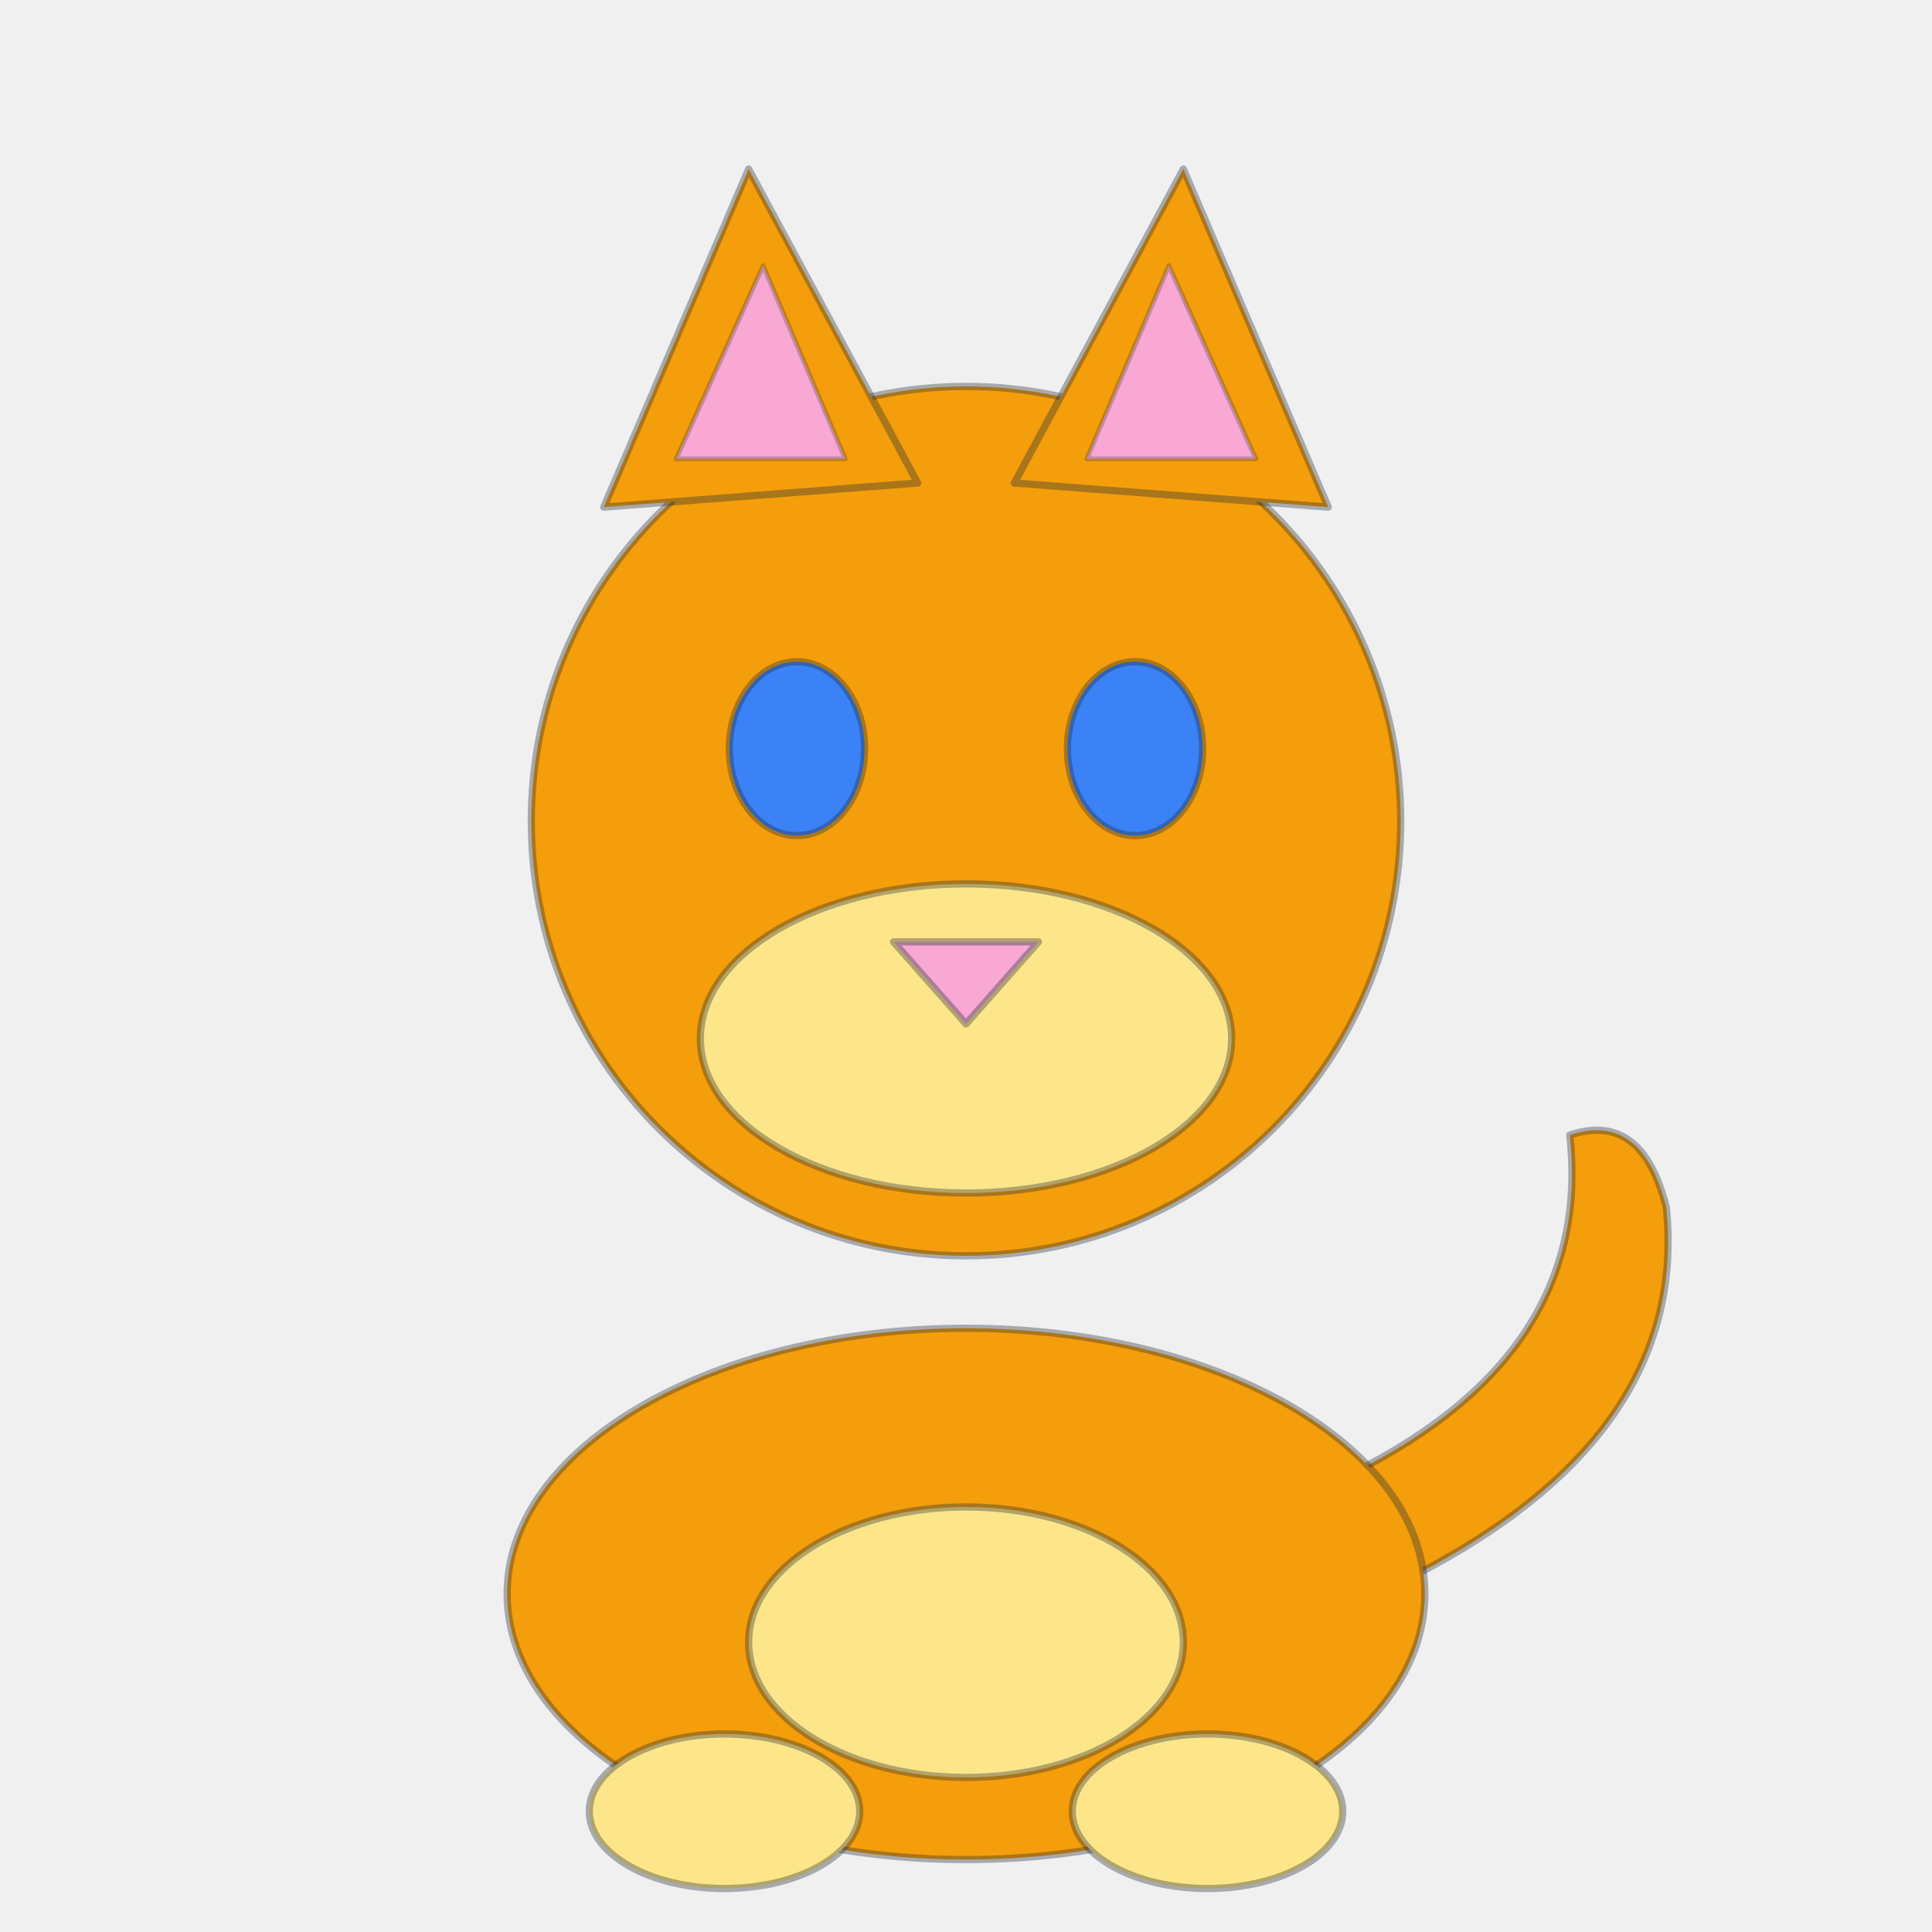
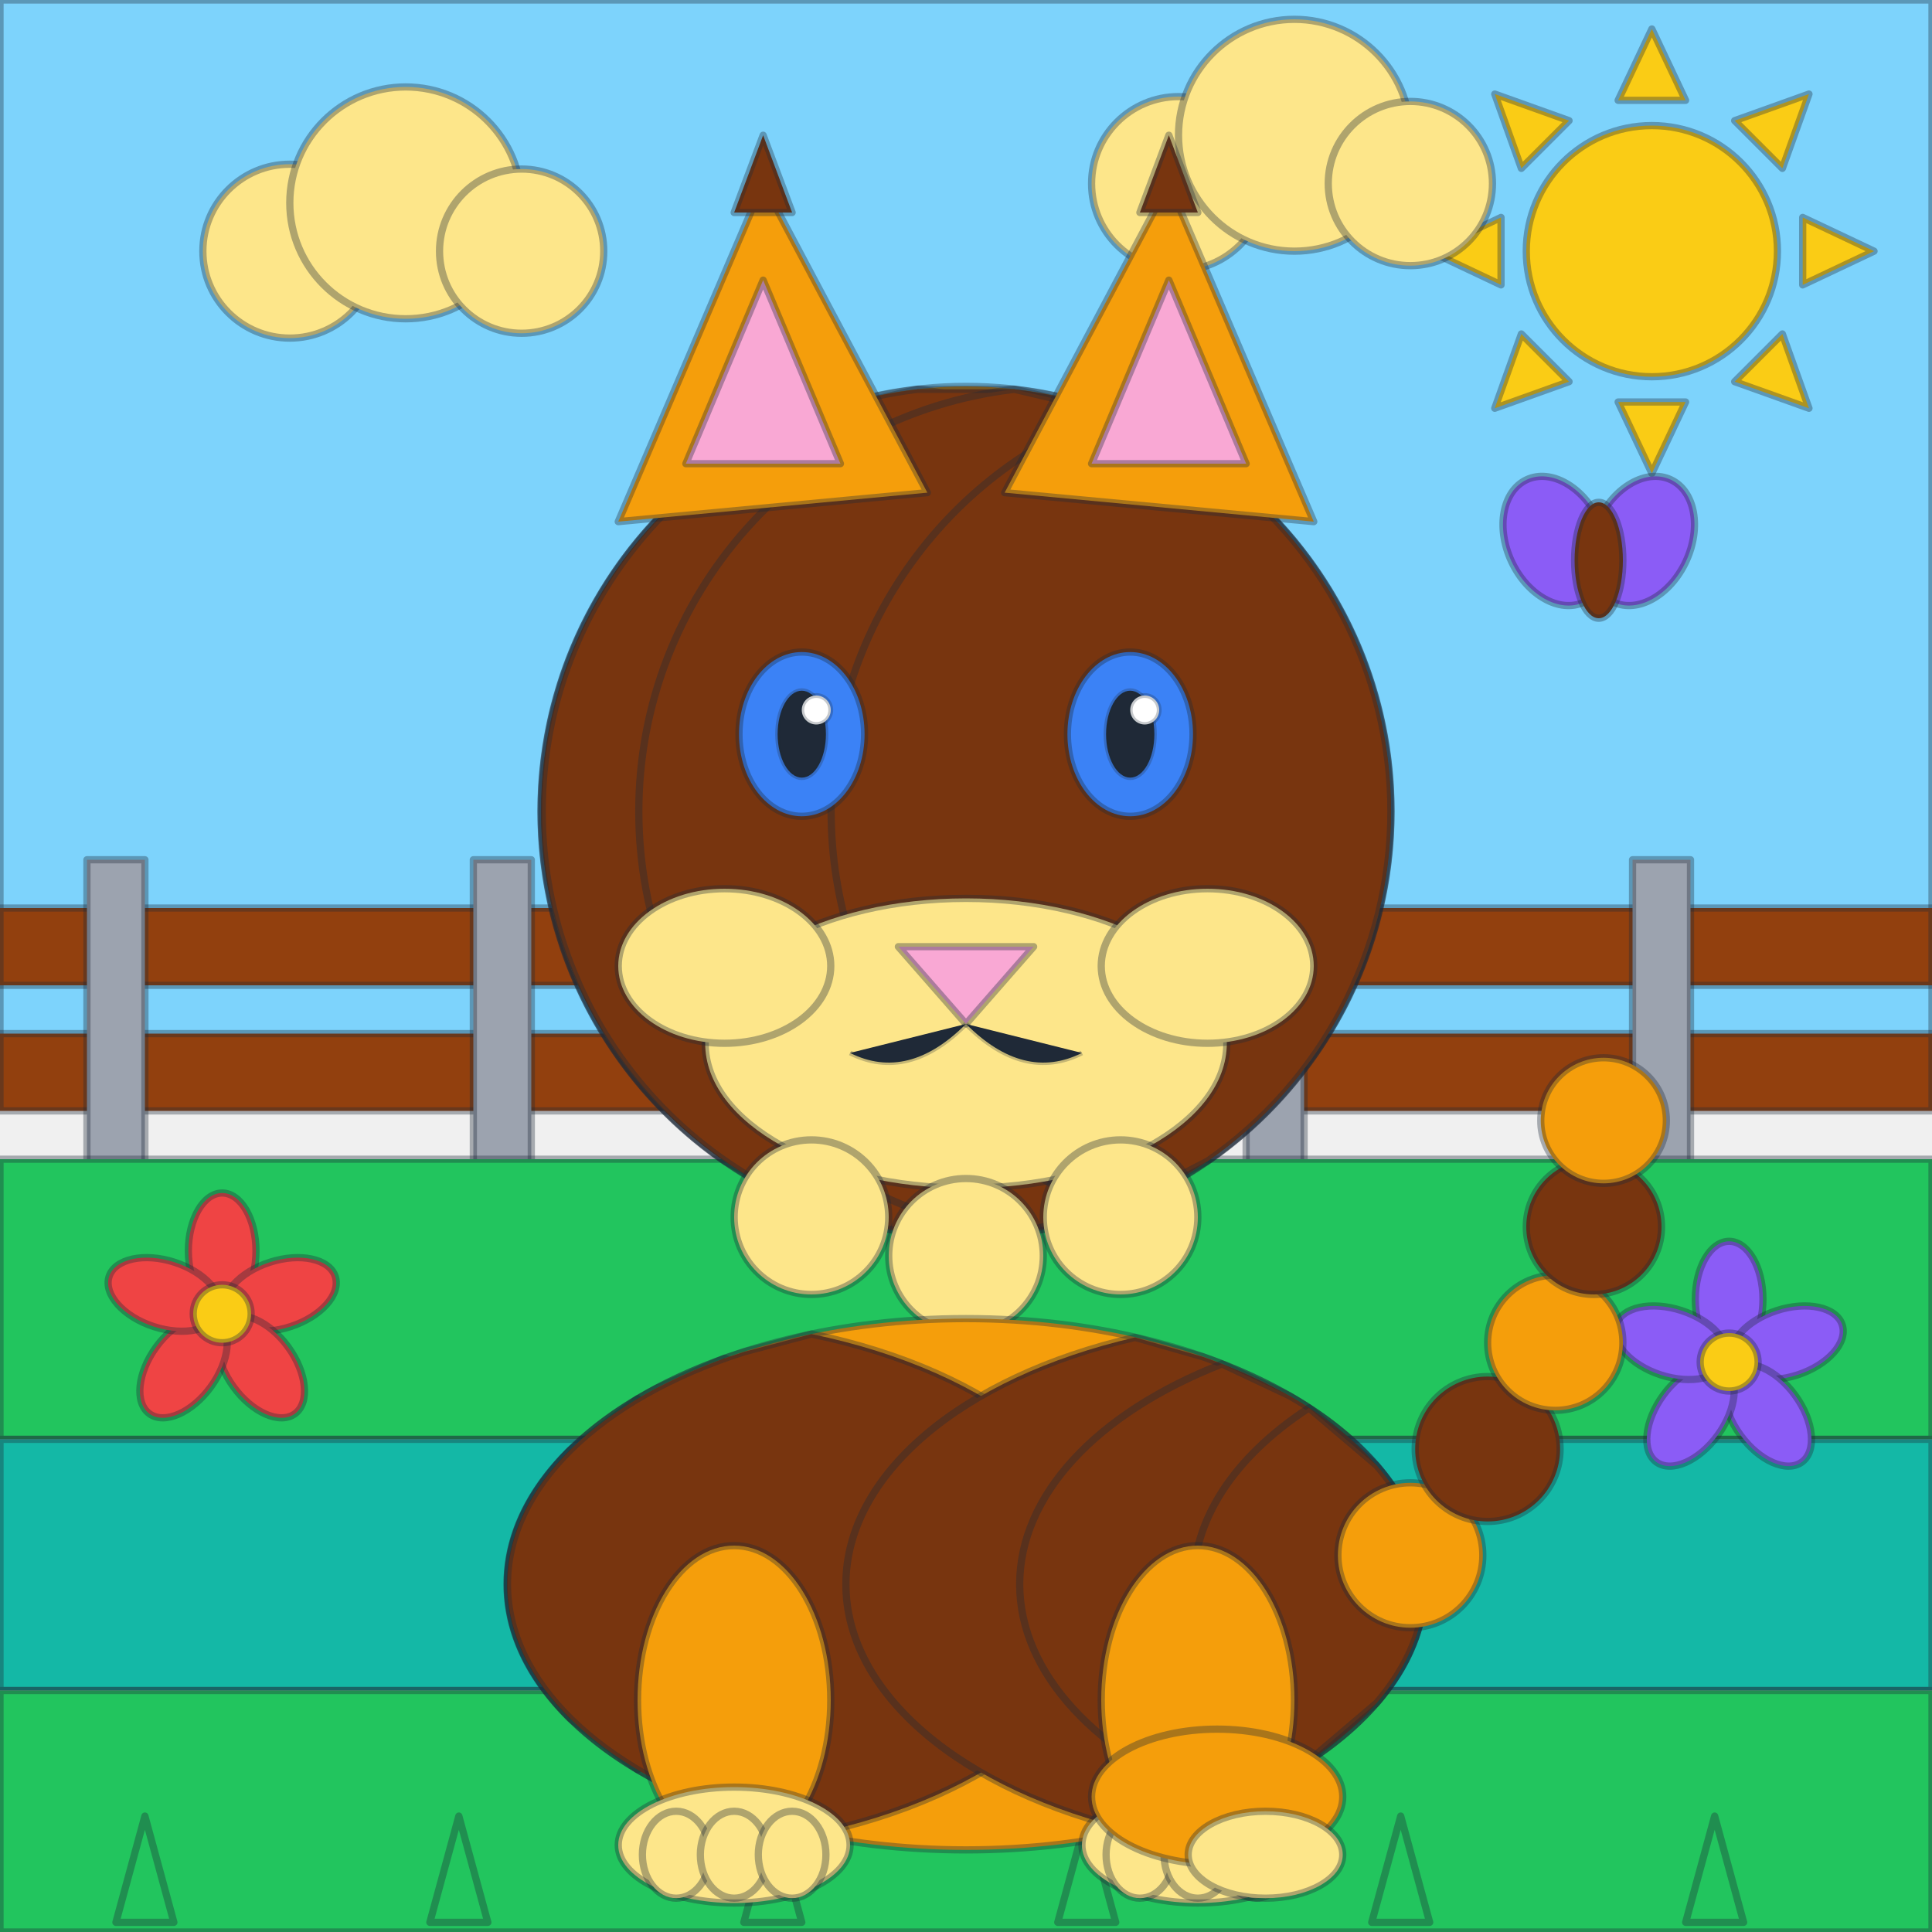
<svg xmlns="http://www.w3.org/2000/svg" viewBox="0 0 400 400" role="img" aria-label="Cat">
-   <path d="M 285 330 Q 350 300 345 250 Q 340 230 325 235 Q 330 280 280 305 Z" fill="#F59E0B" stroke="rgba(31,41,55,0.35)" stroke-width="1.5" stroke-linejoin="round" />
-   <ellipse cx="200" cy="330" rx="95" ry="55" fill="#F59E0B" stroke="rgba(31,41,55,0.35)" stroke-width="1.5" stroke-linejoin="round" />
-   <ellipse cx="200" cy="340" rx="45" ry="28" fill="#FDE68A" stroke="rgba(31,41,55,0.35)" stroke-width="1.5" stroke-linejoin="round" />
-   <ellipse cx="150" cy="375" rx="28" ry="16" fill="#FDE68A" stroke="rgba(31,41,55,0.35)" stroke-width="1.5" stroke-linejoin="round" />
-   <ellipse cx="250" cy="375" rx="28" ry="16" fill="#FDE68A" stroke="rgba(31,41,55,0.35)" stroke-width="1.5" stroke-linejoin="round" />
-   <circle cx="200" cy="170" r="90" fill="#F59E0B" stroke="rgba(31,41,55,0.35)" stroke-width="1.5" stroke-linejoin="round" />
-   <polygon points="125,105 155,35 190,100" fill="#F59E0B" stroke="rgba(31,41,55,0.35)" stroke-width="1.5" stroke-linejoin="round" />
-   <polygon points="275,105 245,35 210,100" fill="#F59E0B" stroke="rgba(31,41,55,0.35)" stroke-width="1.5" stroke-linejoin="round" />
-   <polygon points="140,95 158,55 175,95" fill="#F9A8D4" stroke="rgba(31,41,55,0.25)" stroke-width="1" stroke-linejoin="round" />
-   <polygon points="260,95 242,55 225,95" fill="#F9A8D4" stroke="rgba(31,41,55,0.25)" stroke-width="1" stroke-linejoin="round" />
-   <ellipse cx="200" cy="215" rx="55" ry="32" fill="#FDE68A" stroke="rgba(31,41,55,0.35)" stroke-width="1.5" stroke-linejoin="round" />
-   <polygon points="185,195 215,195 200,212" fill="#F9A8D4" stroke="rgba(31,41,55,0.35)" stroke-width="1.5" stroke-linejoin="round" />
-   <ellipse cx="165" cy="155" rx="14" ry="18" fill="#3B82F6" stroke="rgba(31,41,55,0.35)" stroke-width="1.5" stroke-linejoin="round" />
-   <ellipse cx="235" cy="155" rx="14" ry="18" fill="#3B82F6" stroke="rgba(31,41,55,0.35)" stroke-width="1.5" stroke-linejoin="round" />
+   <rect x="0" y="0" width="400" height="215" fill="#7DD3FC" stroke="rgba(31,41,55,0.35)" stroke-width="1.5" stroke-linejoin="round" />
+   <circle cx="342" cy="52" r="26" fill="#FACC15" stroke="rgba(31,41,55,0.35)" stroke-width="1.5" stroke-linejoin="round" />
+   <polygon points="388.0,52.0 373.229,45.017 373.229,58.983" fill="#FACC15" stroke="rgba(31,41,55,0.35)" stroke-width="1.5" stroke-linejoin="round" />
+   <polygon points="374.527,84.527 369.02,69.144 359.144,79.02" fill="#FACC15" stroke="rgba(31,41,55,0.35)" stroke-width="1.5" stroke-linejoin="round" />
+   <polygon points="342.0,98.0 348.983,83.229 335.017,83.229" fill="#FACC15" stroke="rgba(31,41,55,0.35)" stroke-width="1.5" stroke-linejoin="round" />
+   <polygon points="309.473,84.527 324.856,79.02 314.98,69.144" fill="#FACC15" stroke="rgba(31,41,55,0.35)" stroke-width="1.5" stroke-linejoin="round" />
+   <polygon points="296.0,52 310.771,58.983 310.771,45.017" fill="#FACC15" stroke="rgba(31,41,55,0.35)" stroke-width="1.5" stroke-linejoin="round" />
+   <polygon points="309.473,19.473 314.98,34.856 324.856,24.98" fill="#FACC15" stroke="rgba(31,41,55,0.35)" stroke-width="1.5" stroke-linejoin="round" />
+   <polygon points="342.0,6.0 335.017,20.771 348.983,20.771" fill="#FACC15" stroke="rgba(31,41,55,0.35)" stroke-width="1.5" stroke-linejoin="round" />
+   <polygon points="374.527,19.473 359.144,24.98 369.02,34.856" fill="#FACC15" stroke="rgba(31,41,55,0.35)" stroke-width="1.5" stroke-linejoin="round" />
+   <circle cx="60.0" cy="52.0" r="18" fill="#FDE68A" stroke="rgba(31,41,55,0.35)" stroke-width="1.5" stroke-linejoin="round" />
+   <circle cx="84.0" cy="42.0" r="24" fill="#FDE68A" stroke="rgba(31,41,55,0.35)" stroke-width="1.5" stroke-linejoin="round" />
+   <circle cx="108.0" cy="52.0" r="17" fill="#FDE68A" stroke="rgba(31,41,55,0.35)" stroke-width="1.5" stroke-linejoin="round" />
+   <circle cx="244.0" cy="38.0" r="18" fill="#FDE68A" stroke="rgba(31,41,55,0.35)" stroke-width="1.5" stroke-linejoin="round" />
+   <circle cx="268.0" cy="28.0" r="24" fill="#FDE68A" stroke="rgba(31,41,55,0.35)" stroke-width="1.5" stroke-linejoin="round" />
+   <circle cx="292.0" cy="38.0" r="17" fill="#FDE68A" stroke="rgba(31,41,55,0.35)" stroke-width="1.5" stroke-linejoin="round" />
+   <rect x="0" y="188" width="400" height="16" fill="#92400E" stroke="rgba(31,41,55,0.35)" stroke-width="1.5" stroke-linejoin="round" />
+   <rect x="0" y="214" width="400" height="16" fill="#92400E" stroke="rgba(31,41,55,0.35)" stroke-width="1.5" stroke-linejoin="round" />
+   <rect x="18" y="178" width="12" height="72" fill="#9CA3AF" stroke="rgba(31,41,55,0.35)" stroke-width="1.5" stroke-linejoin="round" />
+   <rect x="98" y="178" width="12" height="72" fill="#9CA3AF" stroke="rgba(31,41,55,0.35)" stroke-width="1.5" stroke-linejoin="round" />
+   <rect x="178" y="178" width="12" height="72" fill="#9CA3AF" stroke="rgba(31,41,55,0.35)" stroke-width="1.5" stroke-linejoin="round" />
+   <rect x="258" y="178" width="12" height="72" fill="#9CA3AF" stroke="rgba(31,41,55,0.35)" stroke-width="1.5" stroke-linejoin="round" />
+   <rect x="338" y="178" width="12" height="72" fill="#9CA3AF" stroke="rgba(31,41,55,0.35)" stroke-width="1.5" stroke-linejoin="round" />
+   <rect x="0" y="240" width="400" height="58" fill="#22C55E" stroke="rgba(31,41,55,0.35)" stroke-width="1.5" stroke-linejoin="round" />
+   <rect x="0" y="298" width="400" height="52" fill="#14B8A6" stroke="rgba(31,41,55,0.35)" stroke-width="1.5" stroke-linejoin="round" />
+   <rect x="0" y="350" width="400" height="50" fill="#22C55E" stroke="rgba(31,41,55,0.35)" stroke-width="1.5" stroke-linejoin="round" />
+   <polygon points="24,398 36,398 30,376" fill="#22C55E" stroke="rgba(31,41,55,0.35)" stroke-width="1.5" stroke-linejoin="round" />
+   <polygon points="89,398 101,398 95,376" fill="#22C55E" stroke="rgba(31,41,55,0.35)" stroke-width="1.5" stroke-linejoin="round" />
+   <polygon points="154,398 166,398 160,376" fill="#22C55E" stroke="rgba(31,41,55,0.35)" stroke-width="1.5" stroke-linejoin="round" />
+   <polygon points="219,398 231,398 225,376" fill="#22C55E" stroke="rgba(31,41,55,0.35)" stroke-width="1.5" stroke-linejoin="round" />
+   <polygon points="284,398 296,398 290,376" fill="#22C55E" stroke="rgba(31,41,55,0.35)" stroke-width="1.5" stroke-linejoin="round" />
+   <polygon points="349,398 361,398 355,376" fill="#22C55E" stroke="rgba(31,41,55,0.35)" stroke-width="1.5" stroke-linejoin="round" />
+   <ellipse cx="46" cy="259" rx="7" ry="12" transform="rotate(0 46 259)" fill="#EF4444" stroke="rgba(31,41,55,0.35)" stroke-width="1.5" stroke-linejoin="round" />
+   <ellipse cx="58" cy="268" rx="7" ry="12" transform="rotate(72 58 268)" fill="#EF4444" stroke="rgba(31,41,55,0.35)" stroke-width="1.5" stroke-linejoin="round" />
+   <ellipse cx="54" cy="283" rx="7" ry="12" transform="rotate(144 54 283)" fill="#EF4444" stroke="rgba(31,41,55,0.35)" stroke-width="1.5" stroke-linejoin="round" />
+   <ellipse cx="38" cy="283" rx="7" ry="12" transform="rotate(216 38 283)" fill="#EF4444" stroke="rgba(31,41,55,0.35)" stroke-width="1.5" stroke-linejoin="round" />
+   <ellipse cx="34" cy="268" rx="7" ry="12" transform="rotate(288 34 268)" fill="#EF4444" stroke="rgba(31,41,55,0.35)" stroke-width="1.5" stroke-linejoin="round" />
+   <circle cx="46" cy="272" r="6" fill="#FACC15" stroke="rgba(31,41,55,0.35)" stroke-width="1.5" stroke-linejoin="round" />
+   <ellipse cx="358" cy="269" rx="7" ry="12" transform="rotate(0 358 269)" fill="#8B5CF6" stroke="rgba(31,41,55,0.35)" stroke-width="1.5" stroke-linejoin="round" />
+   <ellipse cx="370" cy="278" rx="7" ry="12" transform="rotate(72 370 278)" fill="#8B5CF6" stroke="rgba(31,41,55,0.35)" stroke-width="1.5" stroke-linejoin="round" />
+   <ellipse cx="366" cy="293" rx="7" ry="12" transform="rotate(144 366 293)" fill="#8B5CF6" stroke="rgba(31,41,55,0.35)" stroke-width="1.5" stroke-linejoin="round" />
+   <ellipse cx="350" cy="293" rx="7" ry="12" transform="rotate(216 350 293)" fill="#8B5CF6" stroke="rgba(31,41,55,0.35)" stroke-width="1.5" stroke-linejoin="round" />
+   <ellipse cx="346" cy="278" rx="7" ry="12" transform="rotate(288 346 278)" fill="#8B5CF6" stroke="rgba(31,41,55,0.35)" stroke-width="1.5" stroke-linejoin="round" />
+   <circle cx="358" cy="282" r="6" fill="#FACC15" stroke="rgba(31,41,55,0.35)" stroke-width="1.5" stroke-linejoin="round" />
+   <ellipse cx="322" cy="112" rx="10" ry="14" transform="rotate(-25 322 112)" fill="#8B5CF6" stroke="rgba(31,41,55,0.35)" stroke-width="1.5" stroke-linejoin="round" />
+   <ellipse cx="340" cy="112" rx="10" ry="14" transform="rotate(25 340 112)" fill="#8B5CF6" stroke="rgba(31,41,55,0.35)" stroke-width="1.5" stroke-linejoin="round" />
+   <ellipse cx="331" cy="116" rx="5" ry="12" fill="#78350F" stroke="rgba(31,41,55,0.35)" stroke-width="1.5" stroke-linejoin="round" />
+   <circle cx="200" cy="168" r="88" fill="#F59E0B" stroke="rgba(31,41,55,0.35)" stroke-width="1.5" stroke-linejoin="round" />
+   <path d="M 150.0 95.6 A 88 88 0 0 0 150.0 240.4 L 170.0 250.7 A 88 88 0 0 0 170.0 85.3 Z" fill="#78350F" stroke="rgba(31,41,55,0.35)" stroke-width="1.5" stroke-linejoin="round" />
+   <path d="M 170.0 85.3 A 88 88 0 0 0 170.0 250.7 L 190.0 255.4 A 88 88 0 0 0 190.0 80.6 Z" fill="#78350F" stroke="rgba(31,41,55,0.35)" stroke-width="1.5" stroke-linejoin="round" />
+   <path d="M 190.0 80.6 A 88 88 0 0 0 190.0 255.4 L 210.0 255.4 A 88 88 0 0 0 210.0 80.6 Z" fill="#78350F" stroke="rgba(31,41,55,0.35)" stroke-width="1.5" stroke-linejoin="round" />
+   <path d="M 210.0 80.6 A 88 88 0 0 0 210.0 255.4 L 230.0 250.7 A 88 88 0 0 0 230.0 85.3 Z" fill="#78350F" stroke="rgba(31,41,55,0.35)" stroke-width="1.5" stroke-linejoin="round" />
+   <path d="M 230.0 85.3 A 88 88 0 0 0 230.0 250.7 L 250.0 240.4 A 88 88 0 0 0 250.0 95.6 Z" fill="#78350F" stroke="rgba(31,41,55,0.35)" stroke-width="1.5" stroke-linejoin="round" />
+   <polygon points="128,108 158,38 192,102" fill="#F59E0B" stroke="rgba(31,41,55,0.35)" stroke-width="1.5" stroke-linejoin="round" />
+   <polygon points="272,108 242,38 208,102" fill="#F59E0B" stroke="rgba(31,41,55,0.35)" stroke-width="1.5" stroke-linejoin="round" />
+   <polygon points="142,96 158,58 174,96" fill="#F9A8D4" stroke="rgba(31,41,55,0.35)" stroke-width="1.5" stroke-linejoin="round" />
+   <polygon points="258,96 242,58 226,96" fill="#F9A8D4" stroke="rgba(31,41,55,0.35)" stroke-width="1.5" stroke-linejoin="round" />
+   <polygon points="152,44 158,28 164,44" fill="#78350F" stroke="rgba(31,41,55,0.35)" stroke-width="1.5" stroke-linejoin="round" />
+   <polygon points="236,44 242,28 248,44" fill="#78350F" stroke="rgba(31,41,55,0.35)" stroke-width="1.5" stroke-linejoin="round" />
+   <ellipse cx="200" cy="216" rx="54" ry="30" fill="#FDE68A" stroke="rgba(31,41,55,0.35)" stroke-width="1.5" stroke-linejoin="round" />
+   <ellipse cx="150" cy="200" rx="22" ry="16" fill="#FDE68A" stroke="rgba(31,41,55,0.35)" stroke-width="1.5" stroke-linejoin="round" />
+   <ellipse cx="250" cy="200" rx="22" ry="16" fill="#FDE68A" stroke="rgba(31,41,55,0.35)" stroke-width="1.5" stroke-linejoin="round" />
+   <polygon points="186,196 214,196 200,212" fill="#F9A8D4" stroke="rgba(31,41,55,0.35)" stroke-width="1.5" stroke-linejoin="round" />
+   <ellipse cx="166" cy="152" rx="13" ry="17" fill="#3B82F6" stroke="rgba(31,41,55,0.35)" stroke-width="1.5" stroke-linejoin="round" />
+   <ellipse cx="234" cy="152" rx="13" ry="17" fill="#3B82F6" stroke="rgba(31,41,55,0.35)" stroke-width="1.5" stroke-linejoin="round" />
+   <ellipse cx="166" cy="152" rx="5" ry="9" fill="#1F2937" stroke="rgba(31,41,55,0.25)" stroke-width="1" stroke-linejoin="round" />
+   <ellipse cx="234" cy="152" rx="5" ry="9" fill="#1F2937" stroke="rgba(31,41,55,0.25)" stroke-width="1" stroke-linejoin="round" />
+   <circle cx="169" cy="147" r="3" fill="#FFFFFF" stroke="rgba(31,41,55,0.25)" stroke-width="1" stroke-linejoin="round" />
+   <circle cx="237" cy="147" r="3" fill="#FFFFFF" stroke="rgba(31,41,55,0.25)" stroke-width="1" stroke-linejoin="round" />
+   <path d="M 200 212 Q 188 224 176 218 M 200 212 Q 212 224 224 218" fill="#1F2937" stroke="rgba(31,41,55,0.25)" stroke-width="1" stroke-linejoin="round" />
+   <circle cx="168" cy="252" r="16" fill="#FDE68A" stroke="rgba(31,41,55,0.35)" stroke-width="1.5" stroke-linejoin="round" />
+   <circle cx="200" cy="260" r="16" fill="#FDE68A" stroke="rgba(31,41,55,0.35)" stroke-width="1.5" stroke-linejoin="round" />
+   <circle cx="232" cy="252" r="16" fill="#FDE68A" stroke="rgba(31,41,55,0.35)" stroke-width="1.5" stroke-linejoin="round" />
+   <ellipse cx="200" cy="328" rx="95" ry="55" fill="#F59E0B" stroke="rgba(31,41,55,0.35)" stroke-width="1.5" stroke-linejoin="round" />
+   <ellipse cx="200" cy="338" rx="44" ry="26" fill="#FDE68A" stroke="rgba(31,41,55,0.35)" stroke-width="1.5" stroke-linejoin="round" />
+   <path d="M 118.0 300.2 A 95 55 0 0 0 118.0 355.8 L 132.0 366.4 A 95 55 0 0 0 132.0 289.6 Z" fill="#78350F" stroke="rgba(31,41,55,0.35)" stroke-width="1.5" stroke-linejoin="round" />
+   <path d="M 136.0 287.4 A 95 55 0 0 0 136.0 368.6 L 150.0 374.8 A 95 55 0 0 0 150.0 281.2 Z" fill="#78350F" stroke="rgba(31,41,55,0.35)" stroke-width="1.5" stroke-linejoin="round" />
+   <path d="M 154.0 279.9 A 95 55 0 0 0 154.0 376.1 L 168.0 379.8 A 95 55 0 0 0 168.0 276.2 Z" fill="#78350F" stroke="rgba(31,41,55,0.35)" stroke-width="1.5" stroke-linejoin="round" />
+   <path d="M 235.0 276.9 A 95 55 0 0 0 235.0 379.1 L 249.0 375.1 A 95 55 0 0 0 249.0 280.9 Z" fill="#78350F" stroke="rgba(31,41,55,0.35)" stroke-width="1.5" stroke-linejoin="round" />
+   <path d="M 253.0 282.4 A 95 55 0 0 0 253.0 373.6 L 267.0 367.0 A 95 55 0 0 0 267.0 289.0 Z" fill="#78350F" stroke="rgba(31,41,55,0.35)" stroke-width="1.5" stroke-linejoin="round" />
+   <path d="M 271.0 291.5 A 95 55 0 0 0 271.0 364.5 L 285.0 352.6 A 95 55 0 0 0 285.0 303.4 Z" fill="#78350F" stroke="rgba(31,41,55,0.35)" stroke-width="1.5" stroke-linejoin="round" />
+   <ellipse cx="152" cy="352" rx="20" ry="32" fill="#F59E0B" stroke="rgba(31,41,55,0.35)" stroke-width="1.5" stroke-linejoin="round" />
+   <ellipse cx="248" cy="352" rx="20" ry="32" fill="#F59E0B" stroke="rgba(31,41,55,0.35)" stroke-width="1.5" stroke-linejoin="round" />
+   <ellipse cx="152" cy="382" rx="24" ry="12" fill="#FDE68A" stroke="rgba(31,41,55,0.35)" stroke-width="1.5" stroke-linejoin="round" />
+   <ellipse cx="248" cy="382" rx="24" ry="12" fill="#FDE68A" stroke="rgba(31,41,55,0.35)" stroke-width="1.5" stroke-linejoin="round" />
+   <ellipse cx="140" cy="384" rx="7" ry="9" fill="#FDE68A" stroke="rgba(31,41,55,0.35)" stroke-width="1.5" stroke-linejoin="round" />
+   <ellipse cx="152" cy="384" rx="7" ry="9" fill="#FDE68A" stroke="rgba(31,41,55,0.35)" stroke-width="1.5" stroke-linejoin="round" />
+   <ellipse cx="164" cy="384" rx="7" ry="9" fill="#FDE68A" stroke="rgba(31,41,55,0.35)" stroke-width="1.5" stroke-linejoin="round" />
+   <ellipse cx="236" cy="384" rx="7" ry="9" fill="#FDE68A" stroke="rgba(31,41,55,0.35)" stroke-width="1.5" stroke-linejoin="round" />
+   <ellipse cx="248" cy="384" rx="7" ry="9" fill="#FDE68A" stroke="rgba(31,41,55,0.35)" stroke-width="1.5" stroke-linejoin="round" />
+   <ellipse cx="260" cy="384" rx="7" ry="9" fill="#FDE68A" stroke="rgba(31,41,55,0.35)" stroke-width="1.5" stroke-linejoin="round" />
+   <circle cx="292" cy="322" r="15" fill="#F59E0B" stroke="rgba(31,41,55,0.35)" stroke-width="1.5" stroke-linejoin="round" />
+   <circle cx="308" cy="300" r="15" fill="#78350F" stroke="rgba(31,41,55,0.35)" stroke-width="1.5" stroke-linejoin="round" />
+   <circle cx="322" cy="278" r="14" fill="#F59E0B" stroke="rgba(31,41,55,0.35)" stroke-width="1.5" stroke-linejoin="round" />
+   <circle cx="330" cy="254" r="14" fill="#78350F" stroke="rgba(31,41,55,0.35)" stroke-width="1.5" stroke-linejoin="round" />
+   <circle cx="332" cy="232" r="13" fill="#F59E0B" stroke="rgba(31,41,55,0.35)" stroke-width="1.5" stroke-linejoin="round" />
+   <ellipse cx="252" cy="372" rx="26" ry="14" fill="#F59E0B" stroke="rgba(31,41,55,0.35)" stroke-width="1.5" stroke-linejoin="round" />
+   <ellipse cx="262" cy="384" rx="16" ry="9" fill="#FDE68A" stroke="rgba(31,41,55,0.35)" stroke-width="1.5" stroke-linejoin="round" />
</svg>
